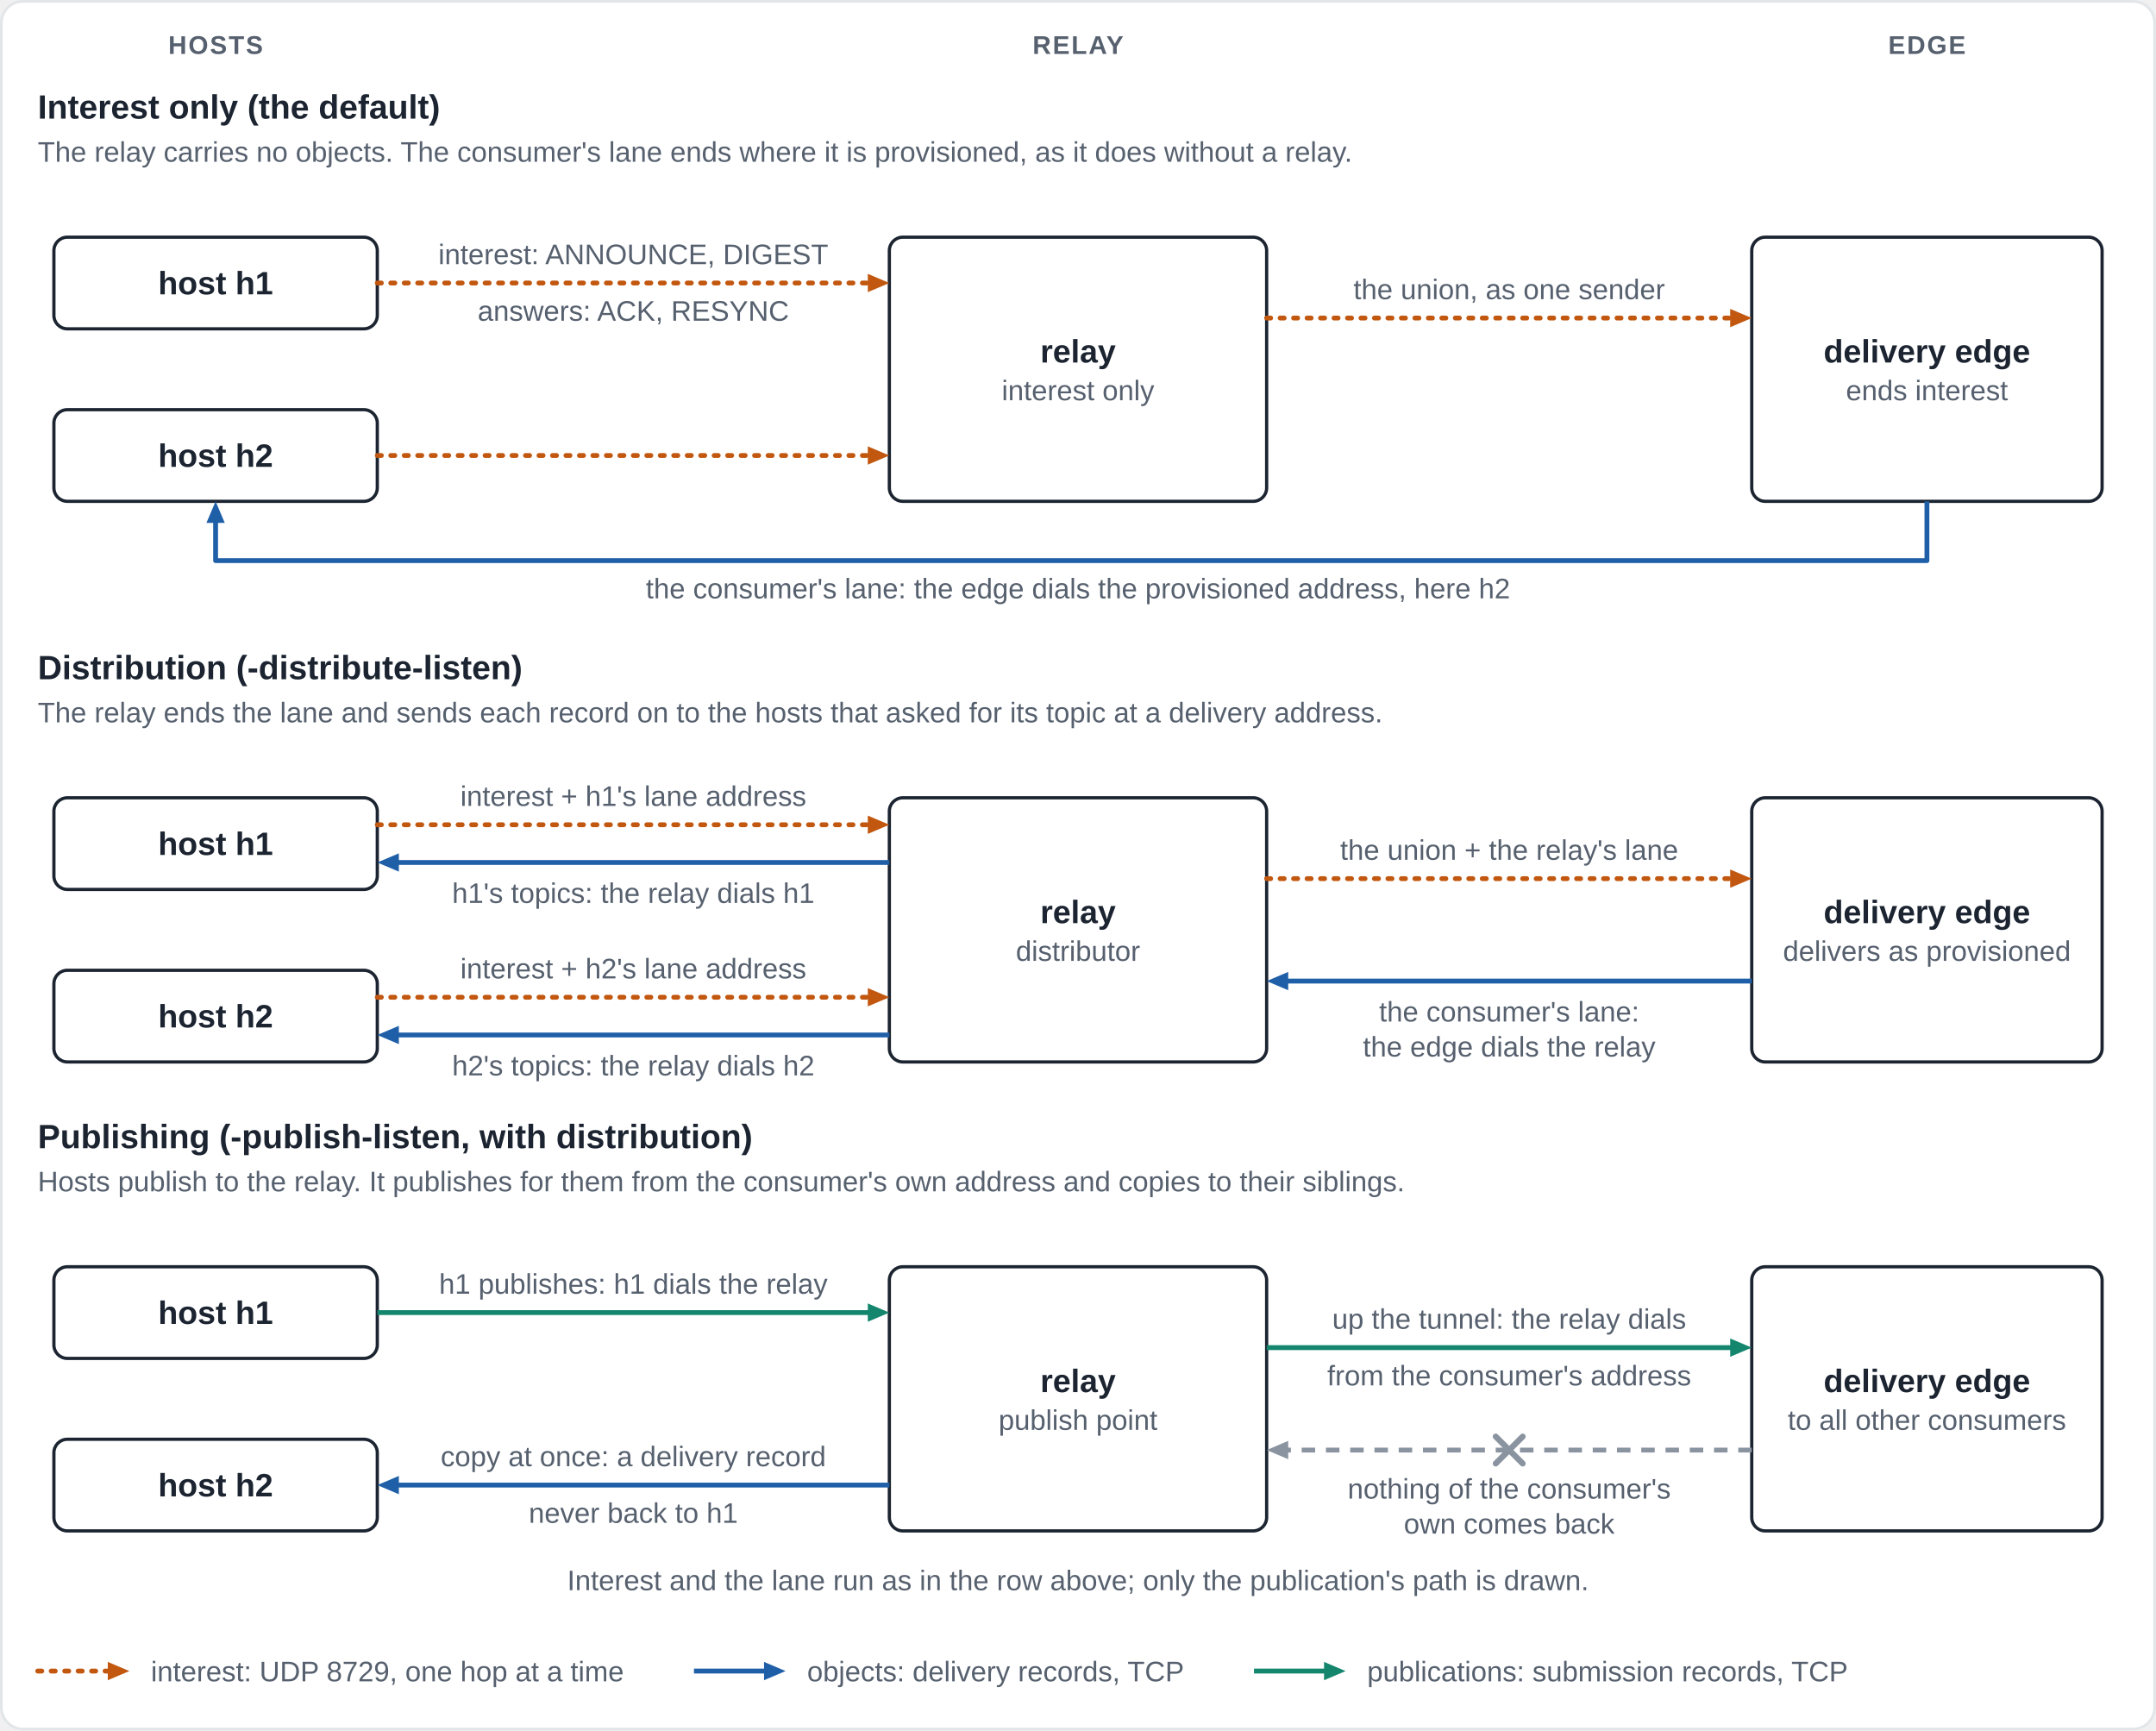
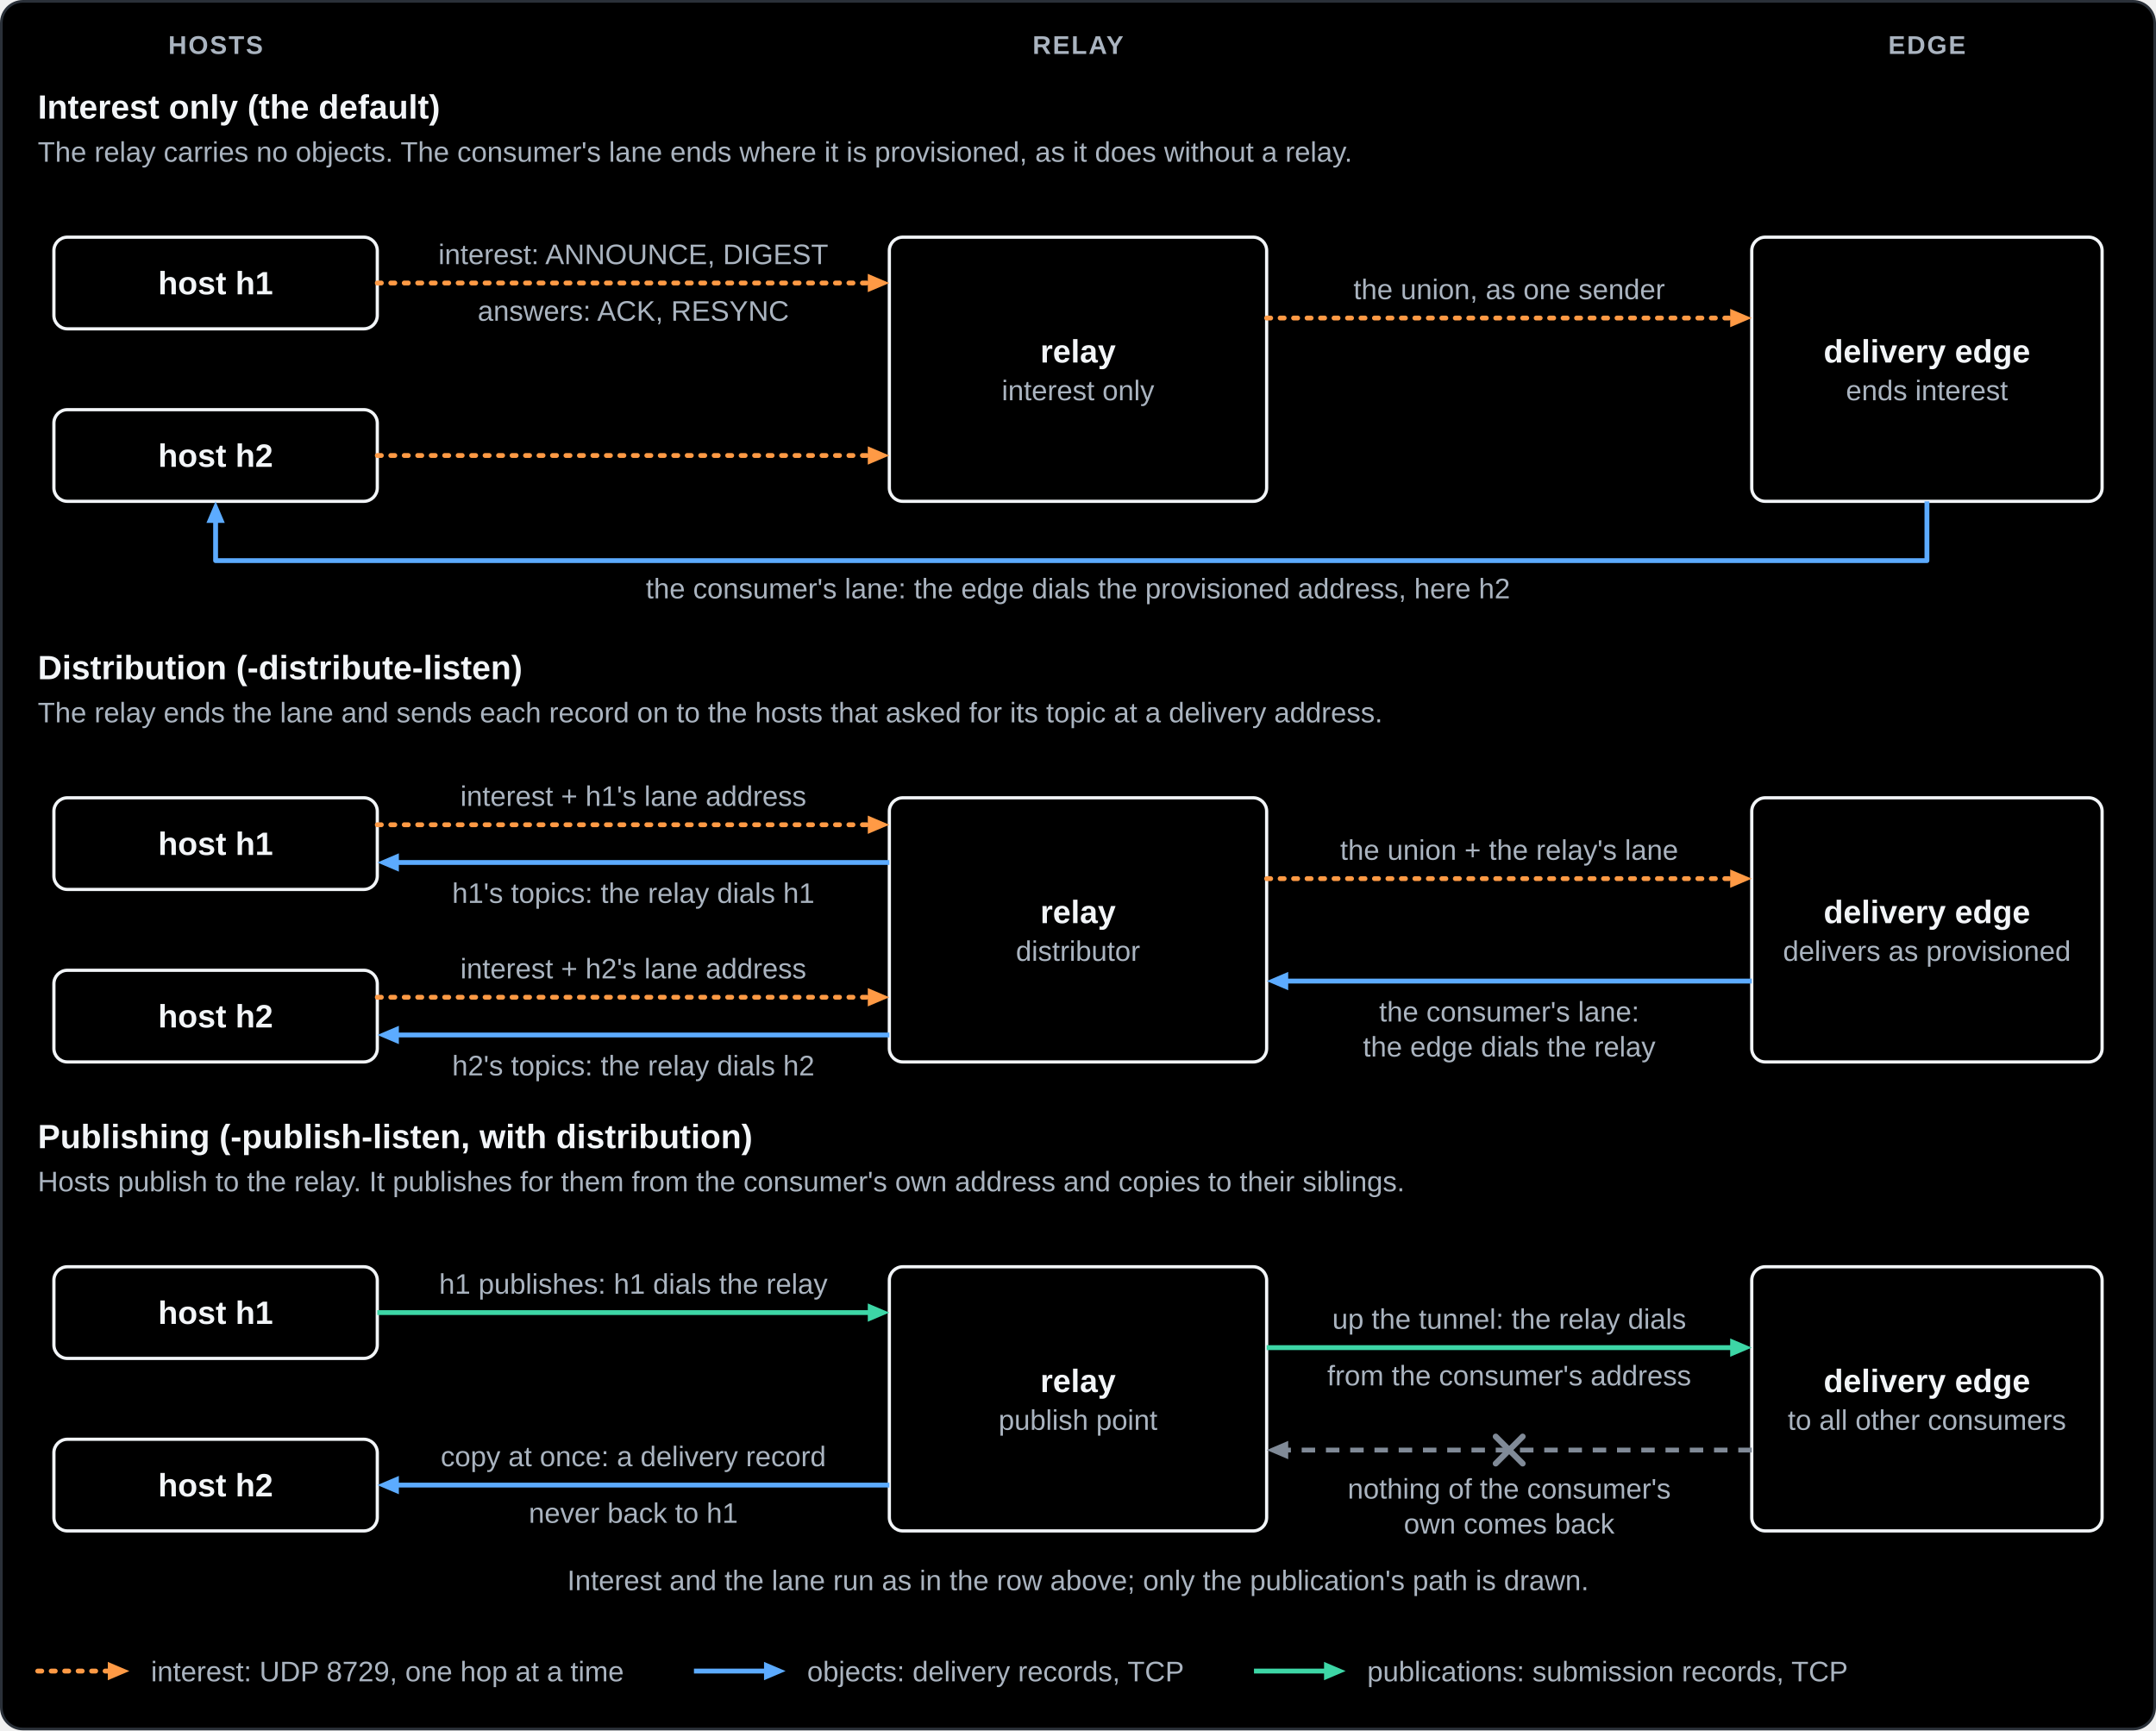
<svg xmlns="http://www.w3.org/2000/svg" width="800" height="642" viewBox="0 0 800 642" font-family="Arial, Helvetica, sans-serif" role="img" aria-label="What crosses each link when the relay carries interest only, when it distributes, and when it is the publish point">
-   <rect x="0.5" y="0.5" width="799" height="641" rx="8" fill="#ffffff" stroke="#e2e6e8" />
-   <text x="80.0" y="20.0" font-size="9.5" fill="#56606e" text-anchor="middle" font-weight="bold" letter-spacing="0.60">HOSTS</text>
-   <text x="400.0" y="20.0" font-size="9.5" fill="#56606e" text-anchor="middle" font-weight="bold" letter-spacing="0.60">RELAY</text>
-   <text x="715.0" y="20.0" font-size="9.5" fill="#56606e" text-anchor="middle" font-weight="bold" letter-spacing="0.60">EDGE</text>
-   <text x="14.0" y="44.0" font-size="12.5" fill="#1b2430" text-anchor="start" font-weight="bold">Interest only (the default)</text>
-   <text x="14.0" y="60.0" font-size="10.5" fill="#56606e" text-anchor="start">The relay carries no objects. The consumer's lane ends where it is provisioned, as it does without a relay.</text>
-   <rect x="20.0" y="88.0" width="120.0" height="34.0" rx="5.0" fill="#ffffff" stroke="#1b2430" stroke-width="1.20" />
-   <text x="80.0" y="109.2" font-size="12.0" fill="#1b2430" text-anchor="middle" font-weight="bold">host h1</text>
-   <rect x="20.0" y="152.0" width="120.0" height="34.0" rx="5.0" fill="#ffffff" stroke="#1b2430" stroke-width="1.20" />
-   <text x="80.0" y="173.2" font-size="12.0" fill="#1b2430" text-anchor="middle" font-weight="bold">host h2</text>
-   <rect x="330.0" y="88.0" width="140.0" height="98.0" rx="5.0" fill="#ffffff" stroke="#1b2430" stroke-width="1.20" />
-   <text x="400.0" y="134.5" font-size="12.0" fill="#1b2430" text-anchor="middle" font-weight="bold">relay</text>
-   <text x="400.0" y="148.5" font-size="10.5" fill="#56606e" text-anchor="middle">interest only</text>
-   <rect x="650.0" y="88.0" width="130.0" height="98.0" rx="5.0" fill="#ffffff" stroke="#1b2430" stroke-width="1.20" />
-   <text x="715.0" y="134.5" font-size="12.0" fill="#1b2430" text-anchor="middle" font-weight="bold">delivery edge</text>
-   <text x="715.0" y="148.5" font-size="10.5" fill="#56606e" text-anchor="middle">ends interest</text>
-   <path d="M140.0,105.0 L323.0,105.0" fill="none" stroke="#c2570f" stroke-width="1.80" stroke-linejoin="round" stroke-linecap="round" stroke-dasharray="1.5,3.5" />
-   <polygon points="330.0,105.0 322.0,108.4 322.0,101.6" fill="#c2570f" />
-   <path d="M140.0,169.0 L323.0,169.0" fill="none" stroke="#c2570f" stroke-width="1.80" stroke-linejoin="round" stroke-linecap="round" stroke-dasharray="1.5,3.5" />
-   <polygon points="330.0,169.0 322.0,172.4 322.0,165.6" fill="#c2570f" />
-   <path d="M470.0,118.0 L643.0,118.0" fill="none" stroke="#c2570f" stroke-width="1.80" stroke-linejoin="round" stroke-linecap="round" stroke-dasharray="1.5,3.5" />
-   <polygon points="650.0,118.0 642.0,121.4 642.0,114.6" fill="#c2570f" />
-   <text x="235.0" y="98.0" font-size="10.5" fill="#56606e" text-anchor="middle">interest: ANNOUNCE, DIGEST</text>
-   <text x="235.0" y="119.0" font-size="10.5" fill="#56606e" text-anchor="middle">answers: ACK, RESYNC</text>
-   <text x="560.0" y="111.0" font-size="10.5" fill="#56606e" text-anchor="middle">the union, as one sender</text>
-   <path d="M715.0,186.0 L715.0,208.0 L80.0,208.0 L80.0,193.0" fill="none" stroke="#1f5fa8" stroke-width="1.80" stroke-linejoin="round" stroke-linecap="butt" />
-   <polygon points="80.0,186.0 83.4,194.0 76.6,194.0" fill="#1f5fa8" />
-   <text x="400.0" y="222.0" font-size="10.5" fill="#56606e" text-anchor="middle">the consumer's lane: the edge dials the provisioned address, here h2</text>
-   <text x="14.0" y="252.0" font-size="12.5" fill="#1b2430" text-anchor="start" font-weight="bold">Distribution (-distribute-listen)</text>
-   <text x="14.0" y="268.0" font-size="10.5" fill="#56606e" text-anchor="start">The relay ends the lane and sends each record on to the hosts that asked for its topic at a delivery address.</text>
-   <rect x="20.0" y="296.0" width="120.0" height="34.0" rx="5.0" fill="#ffffff" stroke="#1b2430" stroke-width="1.20" />
-   <text x="80.0" y="317.2" font-size="12.0" fill="#1b2430" text-anchor="middle" font-weight="bold">host h1</text>
-   <rect x="20.0" y="360.0" width="120.0" height="34.0" rx="5.0" fill="#ffffff" stroke="#1b2430" stroke-width="1.20" />
-   <text x="80.0" y="381.2" font-size="12.0" fill="#1b2430" text-anchor="middle" font-weight="bold">host h2</text>
-   <rect x="330.0" y="296.0" width="140.0" height="98.0" rx="5.0" fill="#ffffff" stroke="#1b2430" stroke-width="1.20" />
-   <text x="400.0" y="342.5" font-size="12.0" fill="#1b2430" text-anchor="middle" font-weight="bold">relay</text>
-   <text x="400.0" y="356.5" font-size="10.5" fill="#56606e" text-anchor="middle">distributor</text>
-   <rect x="650.0" y="296.0" width="130.0" height="98.0" rx="5.0" fill="#ffffff" stroke="#1b2430" stroke-width="1.20" />
-   <text x="715.0" y="342.5" font-size="12.0" fill="#1b2430" text-anchor="middle" font-weight="bold">delivery edge</text>
-   <text x="715.0" y="356.5" font-size="10.5" fill="#56606e" text-anchor="middle">delivers as provisioned</text>
-   <path d="M140.0,306.0 L323.0,306.0" fill="none" stroke="#c2570f" stroke-width="1.80" stroke-linejoin="round" stroke-linecap="round" stroke-dasharray="1.5,3.5" />
-   <polygon points="330.0,306.0 322.0,309.4 322.0,302.6" fill="#c2570f" />
-   <path d="M330.0,320.0 L147.0,320.0" fill="none" stroke="#1f5fa8" stroke-width="1.80" stroke-linejoin="round" stroke-linecap="butt" />
-   <polygon points="140.0,320.0 148.0,316.6 148.0,323.4" fill="#1f5fa8" />
-   <path d="M140.0,370.0 L323.0,370.0" fill="none" stroke="#c2570f" stroke-width="1.80" stroke-linejoin="round" stroke-linecap="round" stroke-dasharray="1.5,3.5" />
-   <polygon points="330.0,370.0 322.0,373.4 322.0,366.6" fill="#c2570f" />
-   <path d="M330.0,384.0 L147.0,384.0" fill="none" stroke="#1f5fa8" stroke-width="1.80" stroke-linejoin="round" stroke-linecap="butt" />
-   <polygon points="140.0,384.0 148.0,380.6 148.0,387.4" fill="#1f5fa8" />
-   <text x="235.0" y="299.0" font-size="10.5" fill="#56606e" text-anchor="middle">interest + h1's lane address</text>
-   <text x="235.0" y="335.0" font-size="10.5" fill="#56606e" text-anchor="middle">h1's topics: the relay dials h1</text>
-   <text x="235.0" y="363.0" font-size="10.5" fill="#56606e" text-anchor="middle">interest + h2's lane address</text>
-   <text x="235.0" y="399.0" font-size="10.5" fill="#56606e" text-anchor="middle">h2's topics: the relay dials h2</text>
-   <path d="M470.0,326.0 L643.0,326.0" fill="none" stroke="#c2570f" stroke-width="1.80" stroke-linejoin="round" stroke-linecap="round" stroke-dasharray="1.5,3.5" />
-   <polygon points="650.0,326.0 642.0,329.4 642.0,322.6" fill="#c2570f" />
-   <path d="M650.0,364.0 L477.0,364.0" fill="none" stroke="#1f5fa8" stroke-width="1.80" stroke-linejoin="round" stroke-linecap="butt" />
-   <polygon points="470.0,364.0 478.0,360.6 478.0,367.4" fill="#1f5fa8" />
-   <text x="560.0" y="319.0" font-size="10.5" fill="#56606e" text-anchor="middle">the union + the relay's lane</text>
-   <text x="560.0" y="379.0" font-size="10.5" fill="#56606e" text-anchor="middle">the consumer's lane:</text>
-   <text x="560.0" y="392.0" font-size="10.5" fill="#56606e" text-anchor="middle">the edge dials the relay</text>
-   <text x="14.0" y="426.0" font-size="12.5" fill="#1b2430" text-anchor="start" font-weight="bold">Publishing (-publish-listen, with distribution)</text>
-   <text x="14.0" y="442.0" font-size="10.5" fill="#56606e" text-anchor="start">Hosts publish to the relay. It publishes for them from the consumer's own address and copies to their siblings.</text>
-   <rect x="20.0" y="470.0" width="120.0" height="34.0" rx="5.0" fill="#ffffff" stroke="#1b2430" stroke-width="1.20" />
-   <text x="80.0" y="491.2" font-size="12.0" fill="#1b2430" text-anchor="middle" font-weight="bold">host h1</text>
-   <rect x="20.0" y="534.0" width="120.0" height="34.0" rx="5.0" fill="#ffffff" stroke="#1b2430" stroke-width="1.20" />
-   <text x="80.0" y="555.2" font-size="12.0" fill="#1b2430" text-anchor="middle" font-weight="bold">host h2</text>
-   <rect x="330.0" y="470.0" width="140.0" height="98.0" rx="5.0" fill="#ffffff" stroke="#1b2430" stroke-width="1.20" />
-   <text x="400.0" y="516.5" font-size="12.0" fill="#1b2430" text-anchor="middle" font-weight="bold">relay</text>
-   <text x="400.0" y="530.5" font-size="10.5" fill="#56606e" text-anchor="middle">publish point</text>
-   <rect x="650.0" y="470.0" width="130.0" height="98.0" rx="5.0" fill="#ffffff" stroke="#1b2430" stroke-width="1.20" />
-   <text x="715.0" y="516.5" font-size="12.0" fill="#1b2430" text-anchor="middle" font-weight="bold">delivery edge</text>
-   <text x="715.0" y="530.5" font-size="10.5" fill="#56606e" text-anchor="middle">to all other consumers</text>
-   <path d="M140.0,487.0 L323.0,487.0" fill="none" stroke="#14866d" stroke-width="1.80" stroke-linejoin="round" stroke-linecap="butt" />
-   <polygon points="330.0,487.0 322.0,490.4 322.0,483.6" fill="#14866d" />
-   <path d="M470.0,500.0 L643.0,500.0" fill="none" stroke="#14866d" stroke-width="1.80" stroke-linejoin="round" stroke-linecap="butt" />
-   <polygon points="650.0,500.0 642.0,503.4 642.0,496.6" fill="#14866d" />
-   <path d="M330.0,551.0 L147.0,551.0" fill="none" stroke="#1f5fa8" stroke-width="1.80" stroke-linejoin="round" stroke-linecap="butt" />
-   <polygon points="140.0,551.0 148.0,547.6 148.0,554.4" fill="#1f5fa8" />
-   <text x="235.0" y="480.0" font-size="10.5" fill="#56606e" text-anchor="middle">h1 publishes: h1 dials the relay</text>
-   <text x="235.0" y="544.0" font-size="10.5" fill="#56606e" text-anchor="middle">copy at once: a delivery record</text>
-   <text x="235.0" y="565.0" font-size="10.5" fill="#56606e" text-anchor="middle">never back to h1</text>
-   <text x="560.0" y="493.0" font-size="10.5" fill="#56606e" text-anchor="middle">up the tunnel: the relay dials</text>
-   <text x="560.0" y="514.0" font-size="10.5" fill="#56606e" text-anchor="middle">from the consumer's address</text>
-   <path d="M650.0,538.0 L477.0,538.0" fill="none" stroke="#8a93a0" stroke-width="1.80" stroke-linejoin="round" stroke-linecap="butt" stroke-dasharray="5,4" />
-   <polygon points="470.0,538.0 478.0,534.6 478.0,541.4" fill="#8a93a0" />
-   <path d="M555.0,533.0 L565.0,543.0 M555.0,543.0 L565.0,533.0" stroke="#8a93a0" stroke-width="2.2" stroke-linecap="round" />
-   <text x="560.0" y="556.0" font-size="10.5" fill="#56606e" text-anchor="middle">nothing of the consumer's</text>
-   <text x="560.0" y="569.0" font-size="10.5" fill="#56606e" text-anchor="middle">own comes back</text>
-   <text x="400.0" y="590.0" font-size="10.5" fill="#56606e" text-anchor="middle">Interest and the lane run as in the row above; only the publication's path is drawn.</text>
-   <path d="M14.0,620.0 L41.0,620.0" fill="none" stroke="#c2570f" stroke-width="1.80" stroke-linejoin="round" stroke-linecap="round" stroke-dasharray="1.5,3.5" />
-   <polygon points="48.0,620.0 40.0,623.4 40.0,616.6" fill="#c2570f" />
-   <text x="56.0" y="623.8" font-size="10.5" fill="#56606e" text-anchor="start">interest: UDP 8729, one hop at a time</text>
-   <path d="M257.5,620.0 L284.5,620.0" fill="none" stroke="#1f5fa8" stroke-width="1.80" stroke-linejoin="round" stroke-linecap="butt" />
-   <polygon points="291.5,620.0 283.5,623.4 283.5,616.6" fill="#1f5fa8" />
-   <text x="299.5" y="623.8" font-size="10.5" fill="#56606e" text-anchor="start">objects: delivery records, TCP</text>
-   <path d="M465.3,620.0 L492.3,620.0" fill="none" stroke="#14866d" stroke-width="1.80" stroke-linejoin="round" stroke-linecap="butt" />
-   <polygon points="499.3,620.0 491.3,623.4 491.3,616.6" fill="#14866d" />
-   <text x="507.3" y="623.8" font-size="10.5" fill="#56606e" text-anchor="start">publications: submission records, TCP</text>
+   <rect x="0.5" y="0.5" width="799" height="641" rx="8" fill="#000000" stroke="#2a3038" />
+   <text x="80.0" y="20.0" font-size="9.5" fill="#aab4c0" text-anchor="middle" font-weight="bold" letter-spacing="0.60">HOSTS</text>
+   <text x="400.0" y="20.0" font-size="9.5" fill="#aab4c0" text-anchor="middle" font-weight="bold" letter-spacing="0.60">RELAY</text>
+   <text x="715.0" y="20.0" font-size="9.5" fill="#aab4c0" text-anchor="middle" font-weight="bold" letter-spacing="0.60">EDGE</text>
+   <text x="14.0" y="44.0" font-size="12.5" fill="#f2f5f8" text-anchor="start" font-weight="bold">Interest only (the default)</text>
+   <text x="14.0" y="60.0" font-size="10.5" fill="#aab4c0" text-anchor="start">The relay carries no objects. The consumer's lane ends where it is provisioned, as it does without a relay.</text>
+   <rect x="20.0" y="88.0" width="120.0" height="34.0" rx="5.0" fill="#000000" stroke="#f2f5f8" stroke-width="1.20" />
+   <text x="80.0" y="109.2" font-size="12.0" fill="#f2f5f8" text-anchor="middle" font-weight="bold">host h1</text>
+   <rect x="20.0" y="152.0" width="120.0" height="34.0" rx="5.0" fill="#000000" stroke="#f2f5f8" stroke-width="1.20" />
+   <text x="80.0" y="173.2" font-size="12.0" fill="#f2f5f8" text-anchor="middle" font-weight="bold">host h2</text>
+   <rect x="330.0" y="88.0" width="140.0" height="98.0" rx="5.0" fill="#000000" stroke="#f2f5f8" stroke-width="1.20" />
+   <text x="400.0" y="134.5" font-size="12.0" fill="#f2f5f8" text-anchor="middle" font-weight="bold">relay</text>
+   <text x="400.0" y="148.5" font-size="10.5" fill="#aab4c0" text-anchor="middle">interest only</text>
+   <rect x="650.0" y="88.0" width="130.0" height="98.0" rx="5.0" fill="#000000" stroke="#f2f5f8" stroke-width="1.20" />
+   <text x="715.0" y="134.5" font-size="12.0" fill="#f2f5f8" text-anchor="middle" font-weight="bold">delivery edge</text>
+   <text x="715.0" y="148.5" font-size="10.5" fill="#aab4c0" text-anchor="middle">ends interest</text>
+   <path d="M140.0,105.0 L323.0,105.0" fill="none" stroke="#ff9a45" stroke-width="1.80" stroke-linejoin="round" stroke-linecap="round" stroke-dasharray="1.5,3.5" />
+   <polygon points="330.0,105.0 322.0,108.4 322.0,101.6" fill="#ff9a45" />
+   <path d="M140.0,169.0 L323.0,169.0" fill="none" stroke="#ff9a45" stroke-width="1.80" stroke-linejoin="round" stroke-linecap="round" stroke-dasharray="1.5,3.5" />
+   <polygon points="330.0,169.0 322.0,172.4 322.0,165.6" fill="#ff9a45" />
+   <path d="M470.0,118.0 L643.0,118.0" fill="none" stroke="#ff9a45" stroke-width="1.80" stroke-linejoin="round" stroke-linecap="round" stroke-dasharray="1.5,3.5" />
+   <polygon points="650.0,118.0 642.0,121.4 642.0,114.6" fill="#ff9a45" />
+   <text x="235.0" y="98.0" font-size="10.5" fill="#aab4c0" text-anchor="middle">interest: ANNOUNCE, DIGEST</text>
+   <text x="235.0" y="119.0" font-size="10.5" fill="#aab4c0" text-anchor="middle">answers: ACK, RESYNC</text>
+   <text x="560.0" y="111.0" font-size="10.5" fill="#aab4c0" text-anchor="middle">the union, as one sender</text>
+   <path d="M715.0,186.0 L715.0,208.0 L80.0,208.0 L80.0,193.0" fill="none" stroke="#5cabff" stroke-width="1.80" stroke-linejoin="round" stroke-linecap="butt" />
+   <polygon points="80.0,186.0 83.4,194.0 76.6,194.0" fill="#5cabff" />
+   <text x="400.0" y="222.0" font-size="10.5" fill="#aab4c0" text-anchor="middle">the consumer's lane: the edge dials the provisioned address, here h2</text>
+   <text x="14.0" y="252.0" font-size="12.5" fill="#f2f5f8" text-anchor="start" font-weight="bold">Distribution (-distribute-listen)</text>
+   <text x="14.0" y="268.0" font-size="10.5" fill="#aab4c0" text-anchor="start">The relay ends the lane and sends each record on to the hosts that asked for its topic at a delivery address.</text>
+   <rect x="20.0" y="296.0" width="120.0" height="34.0" rx="5.0" fill="#000000" stroke="#f2f5f8" stroke-width="1.20" />
+   <text x="80.0" y="317.2" font-size="12.0" fill="#f2f5f8" text-anchor="middle" font-weight="bold">host h1</text>
+   <rect x="20.0" y="360.0" width="120.0" height="34.0" rx="5.0" fill="#000000" stroke="#f2f5f8" stroke-width="1.20" />
+   <text x="80.0" y="381.2" font-size="12.0" fill="#f2f5f8" text-anchor="middle" font-weight="bold">host h2</text>
+   <rect x="330.0" y="296.0" width="140.0" height="98.0" rx="5.0" fill="#000000" stroke="#f2f5f8" stroke-width="1.20" />
+   <text x="400.0" y="342.5" font-size="12.0" fill="#f2f5f8" text-anchor="middle" font-weight="bold">relay</text>
+   <text x="400.0" y="356.5" font-size="10.5" fill="#aab4c0" text-anchor="middle">distributor</text>
+   <rect x="650.0" y="296.0" width="130.0" height="98.0" rx="5.0" fill="#000000" stroke="#f2f5f8" stroke-width="1.20" />
+   <text x="715.0" y="342.5" font-size="12.0" fill="#f2f5f8" text-anchor="middle" font-weight="bold">delivery edge</text>
+   <text x="715.0" y="356.5" font-size="10.5" fill="#aab4c0" text-anchor="middle">delivers as provisioned</text>
+   <path d="M140.0,306.0 L323.0,306.0" fill="none" stroke="#ff9a45" stroke-width="1.80" stroke-linejoin="round" stroke-linecap="round" stroke-dasharray="1.5,3.5" />
+   <polygon points="330.0,306.0 322.0,309.4 322.0,302.6" fill="#ff9a45" />
+   <path d="M330.0,320.0 L147.0,320.0" fill="none" stroke="#5cabff" stroke-width="1.80" stroke-linejoin="round" stroke-linecap="butt" />
+   <polygon points="140.0,320.0 148.0,316.6 148.0,323.4" fill="#5cabff" />
+   <path d="M140.0,370.0 L323.0,370.0" fill="none" stroke="#ff9a45" stroke-width="1.80" stroke-linejoin="round" stroke-linecap="round" stroke-dasharray="1.5,3.5" />
+   <polygon points="330.0,370.0 322.0,373.4 322.0,366.6" fill="#ff9a45" />
+   <path d="M330.0,384.0 L147.0,384.0" fill="none" stroke="#5cabff" stroke-width="1.80" stroke-linejoin="round" stroke-linecap="butt" />
+   <polygon points="140.0,384.0 148.0,380.6 148.0,387.4" fill="#5cabff" />
+   <text x="235.0" y="299.0" font-size="10.5" fill="#aab4c0" text-anchor="middle">interest + h1's lane address</text>
+   <text x="235.0" y="335.0" font-size="10.5" fill="#aab4c0" text-anchor="middle">h1's topics: the relay dials h1</text>
+   <text x="235.0" y="363.0" font-size="10.5" fill="#aab4c0" text-anchor="middle">interest + h2's lane address</text>
+   <text x="235.0" y="399.0" font-size="10.5" fill="#aab4c0" text-anchor="middle">h2's topics: the relay dials h2</text>
+   <path d="M470.0,326.0 L643.0,326.0" fill="none" stroke="#ff9a45" stroke-width="1.80" stroke-linejoin="round" stroke-linecap="round" stroke-dasharray="1.5,3.5" />
+   <polygon points="650.0,326.0 642.0,329.4 642.0,322.6" fill="#ff9a45" />
+   <path d="M650.0,364.0 L477.0,364.0" fill="none" stroke="#5cabff" stroke-width="1.80" stroke-linejoin="round" stroke-linecap="butt" />
+   <polygon points="470.0,364.0 478.0,360.6 478.0,367.4" fill="#5cabff" />
+   <text x="560.0" y="319.0" font-size="10.5" fill="#aab4c0" text-anchor="middle">the union + the relay's lane</text>
+   <text x="560.0" y="379.0" font-size="10.5" fill="#aab4c0" text-anchor="middle">the consumer's lane:</text>
+   <text x="560.0" y="392.0" font-size="10.5" fill="#aab4c0" text-anchor="middle">the edge dials the relay</text>
+   <text x="14.0" y="426.0" font-size="12.5" fill="#f2f5f8" text-anchor="start" font-weight="bold">Publishing (-publish-listen, with distribution)</text>
+   <text x="14.0" y="442.0" font-size="10.5" fill="#aab4c0" text-anchor="start">Hosts publish to the relay. It publishes for them from the consumer's own address and copies to their siblings.</text>
+   <rect x="20.0" y="470.0" width="120.0" height="34.0" rx="5.0" fill="#000000" stroke="#f2f5f8" stroke-width="1.20" />
+   <text x="80.0" y="491.2" font-size="12.0" fill="#f2f5f8" text-anchor="middle" font-weight="bold">host h1</text>
+   <rect x="20.0" y="534.0" width="120.0" height="34.0" rx="5.0" fill="#000000" stroke="#f2f5f8" stroke-width="1.20" />
+   <text x="80.0" y="555.2" font-size="12.0" fill="#f2f5f8" text-anchor="middle" font-weight="bold">host h2</text>
+   <rect x="330.0" y="470.0" width="140.0" height="98.0" rx="5.0" fill="#000000" stroke="#f2f5f8" stroke-width="1.20" />
+   <text x="400.0" y="516.5" font-size="12.0" fill="#f2f5f8" text-anchor="middle" font-weight="bold">relay</text>
+   <text x="400.0" y="530.5" font-size="10.5" fill="#aab4c0" text-anchor="middle">publish point</text>
+   <rect x="650.0" y="470.0" width="130.0" height="98.0" rx="5.0" fill="#000000" stroke="#f2f5f8" stroke-width="1.20" />
+   <text x="715.0" y="516.5" font-size="12.0" fill="#f2f5f8" text-anchor="middle" font-weight="bold">delivery edge</text>
+   <text x="715.0" y="530.5" font-size="10.5" fill="#aab4c0" text-anchor="middle">to all other consumers</text>
+   <path d="M140.0,487.0 L323.0,487.0" fill="none" stroke="#3dd6a6" stroke-width="1.80" stroke-linejoin="round" stroke-linecap="butt" />
+   <polygon points="330.0,487.0 322.0,490.4 322.0,483.6" fill="#3dd6a6" />
+   <path d="M470.0,500.0 L643.0,500.0" fill="none" stroke="#3dd6a6" stroke-width="1.80" stroke-linejoin="round" stroke-linecap="butt" />
+   <polygon points="650.0,500.0 642.0,503.4 642.0,496.6" fill="#3dd6a6" />
+   <path d="M330.0,551.0 L147.0,551.0" fill="none" stroke="#5cabff" stroke-width="1.80" stroke-linejoin="round" stroke-linecap="butt" />
+   <polygon points="140.0,551.0 148.0,547.6 148.0,554.4" fill="#5cabff" />
+   <text x="235.0" y="480.0" font-size="10.5" fill="#aab4c0" text-anchor="middle">h1 publishes: h1 dials the relay</text>
+   <text x="235.0" y="544.0" font-size="10.5" fill="#aab4c0" text-anchor="middle">copy at once: a delivery record</text>
+   <text x="235.0" y="565.0" font-size="10.5" fill="#aab4c0" text-anchor="middle">never back to h1</text>
+   <text x="560.0" y="493.0" font-size="10.5" fill="#aab4c0" text-anchor="middle">up the tunnel: the relay dials</text>
+   <text x="560.0" y="514.0" font-size="10.5" fill="#aab4c0" text-anchor="middle">from the consumer's address</text>
+   <path d="M650.0,538.0 L477.0,538.0" fill="none" stroke="#808a97" stroke-width="1.80" stroke-linejoin="round" stroke-linecap="butt" stroke-dasharray="5,4" />
+   <polygon points="470.0,538.0 478.0,534.6 478.0,541.4" fill="#808a97" />
+   <path d="M555.0,533.0 L565.0,543.0 M555.0,543.0 L565.0,533.0" stroke="#808a97" stroke-width="2.2" stroke-linecap="round" />
+   <text x="560.0" y="556.0" font-size="10.5" fill="#aab4c0" text-anchor="middle">nothing of the consumer's</text>
+   <text x="560.0" y="569.0" font-size="10.5" fill="#aab4c0" text-anchor="middle">own comes back</text>
+   <text x="400.0" y="590.0" font-size="10.5" fill="#aab4c0" text-anchor="middle">Interest and the lane run as in the row above; only the publication's path is drawn.</text>
+   <path d="M14.0,620.0 L41.0,620.0" fill="none" stroke="#ff9a45" stroke-width="1.80" stroke-linejoin="round" stroke-linecap="round" stroke-dasharray="1.5,3.5" />
+   <polygon points="48.0,620.0 40.0,623.4 40.0,616.6" fill="#ff9a45" />
+   <text x="56.0" y="623.8" font-size="10.5" fill="#aab4c0" text-anchor="start">interest: UDP 8729, one hop at a time</text>
+   <path d="M257.5,620.0 L284.5,620.0" fill="none" stroke="#5cabff" stroke-width="1.80" stroke-linejoin="round" stroke-linecap="butt" />
+   <polygon points="291.5,620.0 283.5,623.4 283.5,616.6" fill="#5cabff" />
+   <text x="299.5" y="623.8" font-size="10.5" fill="#aab4c0" text-anchor="start">objects: delivery records, TCP</text>
+   <path d="M465.3,620.0 L492.3,620.0" fill="none" stroke="#3dd6a6" stroke-width="1.80" stroke-linejoin="round" stroke-linecap="butt" />
+   <polygon points="499.3,620.0 491.3,623.4 491.3,616.6" fill="#3dd6a6" />
+   <text x="507.3" y="623.8" font-size="10.5" fill="#aab4c0" text-anchor="start">publications: submission records, TCP</text>
</svg>
